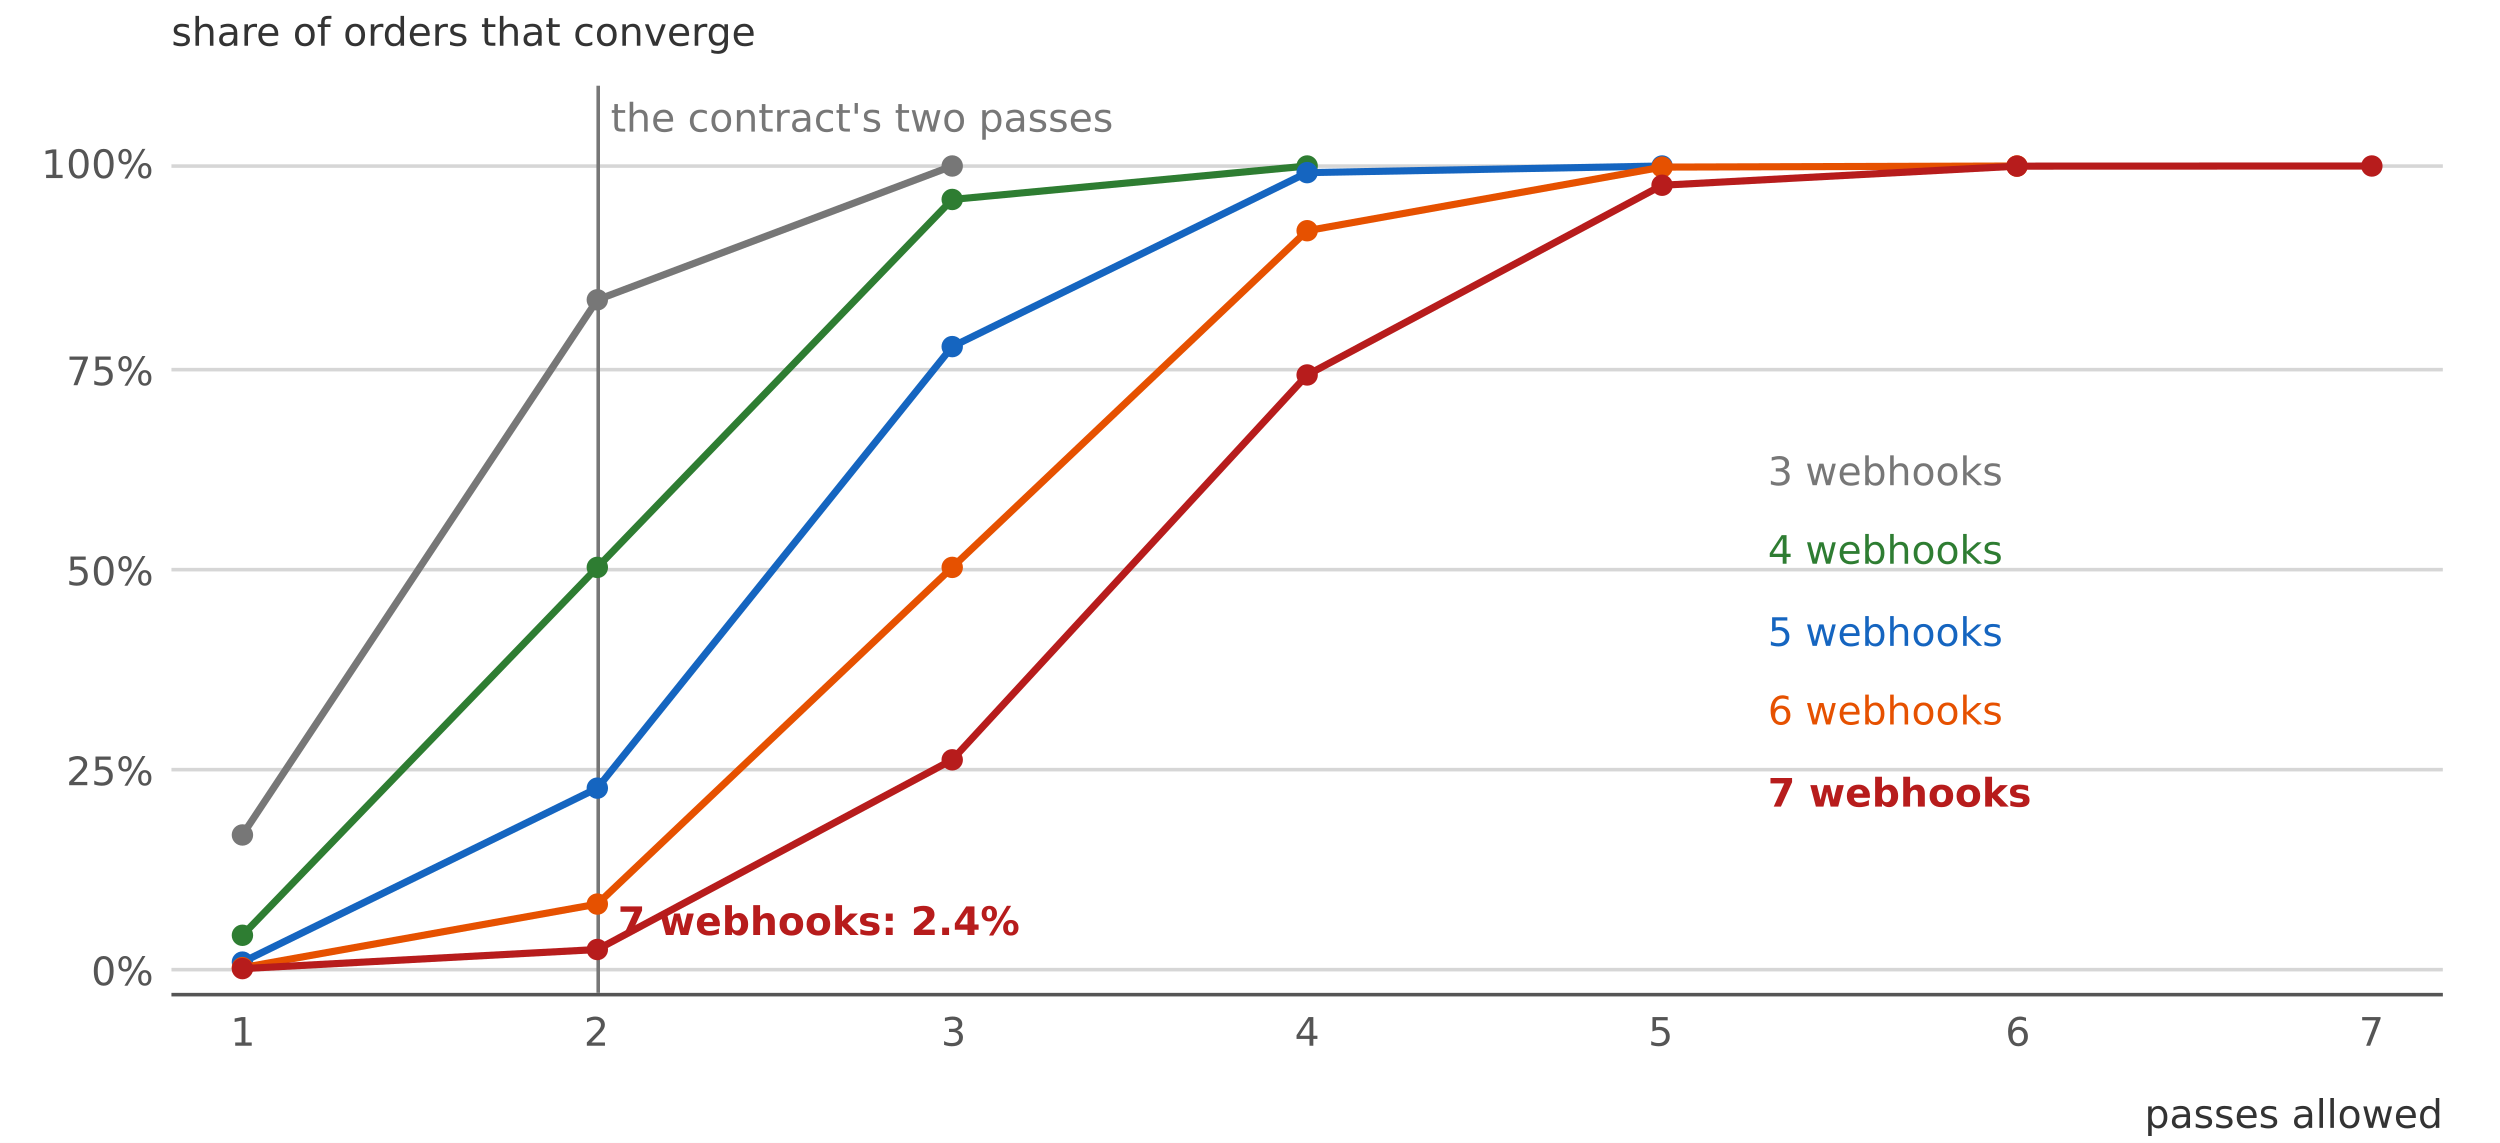
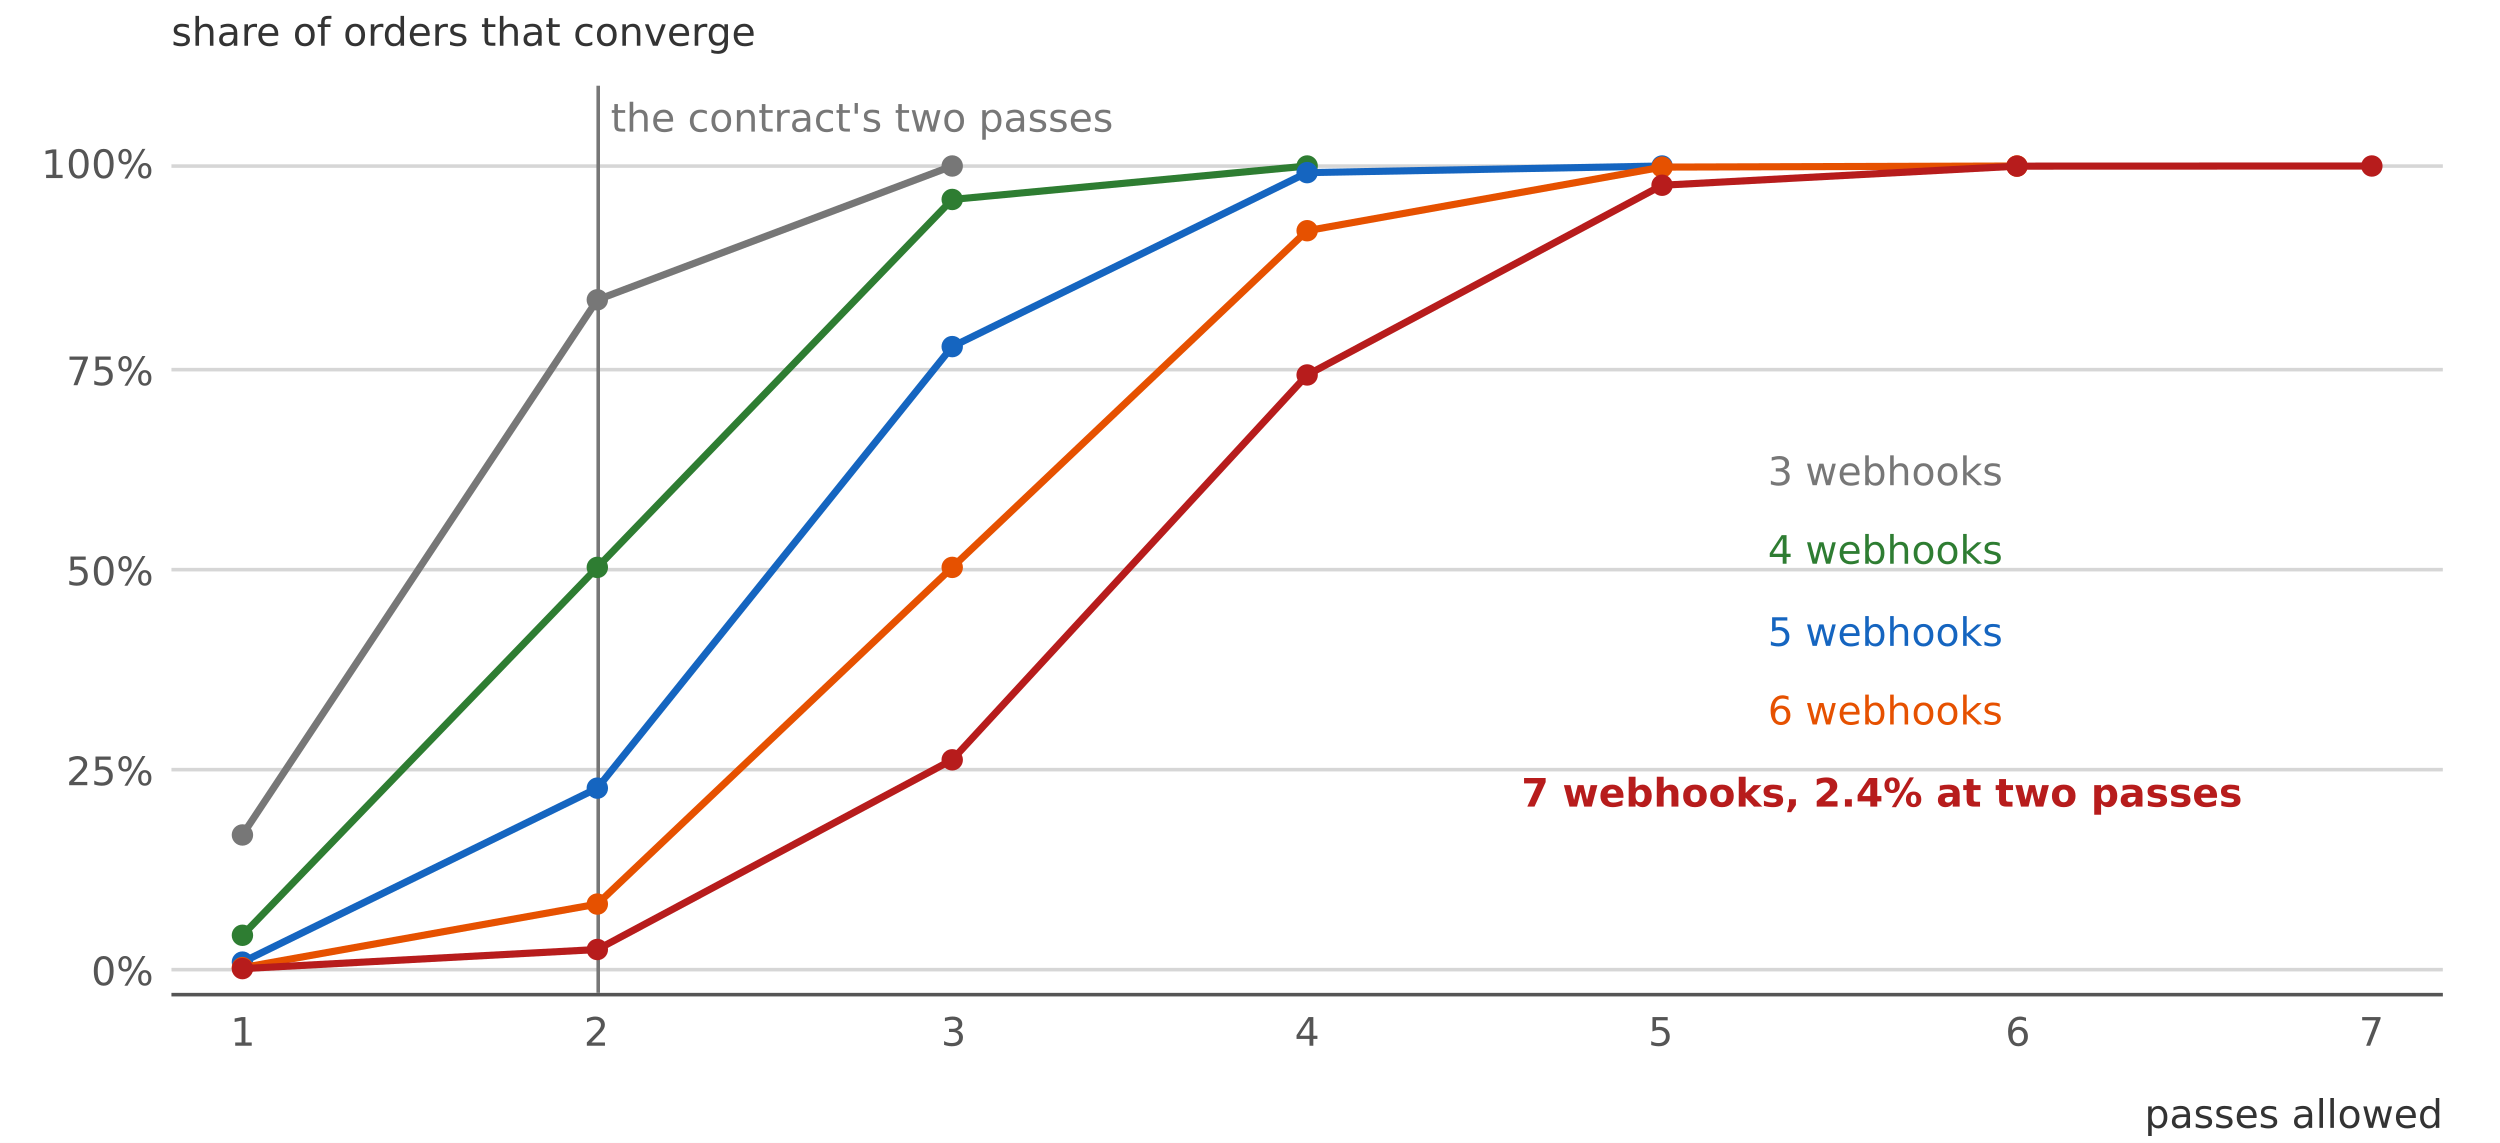
<svg xmlns="http://www.w3.org/2000/svg" viewBox="0 0 700 320" width="700" height="320" role="img" font-family="DejaVu Sans, Helvetica, Arial, sans-serif" font-size="11">
  <style>.f-ink{fill:#333}.s-ink{stroke:#333}.f-sub{fill:#555}.s-sub{stroke:#555}.f-grid{fill:#d6d6d6}.s-grid{stroke:#d6d6d6}.f-a{fill:#b71c1c}.s-a{stroke:#b71c1c}.f-b{fill:#1565c0}.s-b{stroke:#1565c0}.f-c{fill:#2e7d32}.s-c{stroke:#2e7d32}.f-d{fill:#e65100}.s-d{stroke:#e65100}.f-e{fill:#6a1b9a}.s-e{stroke:#6a1b9a}.f-g{fill:#777}.s-g{stroke:#777}.f-bg{fill:#fff}.s-bg{stroke:#fff}@media (prefers-color-scheme: dark){.f-ink{fill:#ddd}.s-ink{stroke:#ddd}.f-sub{fill:#aaa}.s-sub{stroke:#aaa}.f-grid{fill:#444}.s-grid{stroke:#444}.f-a{fill:#ef9a9a}.s-a{stroke:#ef9a9a}.f-b{fill:#8ab4f8}.s-b{stroke:#8ab4f8}.f-c{fill:#81c784}.s-c{stroke:#81c784}.f-d{fill:#ffcc80}.s-d{stroke:#ffcc80}.f-e{fill:#ce93d8}.s-e{stroke:#ce93d8}.f-g{fill:#bbb}.s-g{stroke:#bbb}.f-bg{fill:#1e1e1e}.s-bg{stroke:#1e1e1e}}</style>
  <rect x="0" y="0" width="700" height="320" class="f-bg" />
  <path d="M48.00 271.50 H684.00" class="s-grid" fill="none" />
  <text x="43.00" y="275.85" text-anchor="end" class="f-sub">0%</text>
  <path d="M48.00 215.50 H684.00" class="s-grid" fill="none" />
  <text x="43.00" y="219.85" text-anchor="end" class="f-sub">25%</text>
  <path d="M48.00 159.50 H684.00" class="s-grid" fill="none" />
  <text x="43.00" y="163.85" text-anchor="end" class="f-sub">50%</text>
  <path d="M48.00 103.50 H684.00" class="s-grid" fill="none" />
  <text x="43.00" y="107.85" text-anchor="end" class="f-sub">75%</text>
  <path d="M48.00 46.50 H684.00" class="s-grid" fill="none" />
  <text x="43.00" y="49.85" text-anchor="end" class="f-sub">100%</text>
  <text x="68.00" y="292.80" text-anchor="middle" class="f-sub">1</text>
  <text x="167.00" y="292.80" text-anchor="middle" class="f-sub">2</text>
  <text x="267.00" y="292.80" text-anchor="middle" class="f-sub">3</text>
  <text x="366.00" y="292.80" text-anchor="middle" class="f-sub">4</text>
  <text x="465.00" y="292.80" text-anchor="middle" class="f-sub">5</text>
  <text x="565.00" y="292.80" text-anchor="middle" class="f-sub">6</text>
  <text x="664.00" y="292.80" text-anchor="middle" class="f-sub">7</text>
  <path d="M48.00 278.50 H684.00" class="s-sub" fill="none" />
  <text x="48.00" y="12.80" text-anchor="start" class="f-ink">share of orders that converge</text>
  <text x="684.00" y="315.80" text-anchor="end" class="f-ink">passes allowed</text>
  <path d="M167.50 24.00 V278.00" class="s-g" fill="none" />
  <text x="171.00" y="36.85" text-anchor="start" class="f-g">the contract's two passes</text>
  <path d="M67.88 233.79 L167.25 83.95 L266.62 46.48" class="s-g" fill="none" stroke-width="2" />
  <circle cx="67.88" cy="233.79" r="3" class="f-g" />
  <circle cx="167.25" cy="83.95" r="3" class="f-g" />
  <circle cx="266.62" cy="46.48" r="3" class="f-g" />
  <path d="M67.88 261.88 L167.25 158.87 L266.62 55.85 L366.00 46.48" class="s-c" fill="none" stroke-width="2" />
  <circle cx="67.88" cy="261.88" r="3" class="f-c" />
  <circle cx="167.25" cy="158.87" r="3" class="f-c" />
  <circle cx="266.62" cy="55.85" r="3" class="f-c" />
  <circle cx="366.00" cy="46.48" r="3" class="f-c" />
  <path d="M67.88 269.39 L167.25 220.68 L266.62 97.05 L366.00 48.34 L465.38 46.48" class="s-b" fill="none" stroke-width="2" />
  <circle cx="67.88" cy="269.39" r="3" class="f-b" />
  <circle cx="167.25" cy="220.68" r="3" class="f-b" />
  <circle cx="266.62" cy="97.05" r="3" class="f-b" />
  <circle cx="366.00" cy="48.34" r="3" class="f-b" />
  <circle cx="465.38" cy="46.48" r="3" class="f-b" />
  <path d="M67.88 270.94 L167.25 253.14 L266.62 158.87 L366.00 64.60 L465.38 46.79 L564.75 46.48" class="s-d" fill="none" stroke-width="2" />
  <circle cx="67.88" cy="270.94" r="3" class="f-d" />
  <circle cx="167.25" cy="253.14" r="3" class="f-d" />
  <circle cx="266.62" cy="158.87" r="3" class="f-d" />
  <circle cx="366.00" cy="64.60" r="3" class="f-d" />
  <circle cx="465.38" cy="46.79" r="3" class="f-d" />
  <circle cx="564.75" cy="46.48" r="3" class="f-d" />
  <path d="M67.88 271.21 L167.25 265.86 L266.62 212.75 L366.00 104.99 L465.38 51.87 L564.75 46.52 L664.12 46.48" class="s-a" fill="none" stroke-width="2" />
  <circle cx="67.88" cy="271.21" r="3" class="f-a" />
  <circle cx="167.25" cy="265.86" r="3" class="f-a" />
  <circle cx="266.62" cy="212.75" r="3" class="f-a" />
  <circle cx="366.00" cy="104.99" r="3" class="f-a" />
  <circle cx="465.38" cy="51.87" r="3" class="f-a" />
  <circle cx="564.75" cy="46.52" r="3" class="f-a" />
  <circle cx="664.12" cy="46.48" r="3" class="f-a" />
  <text x="495.00" y="135.85" text-anchor="start" class="f-g">3 webhooks</text>
  <text x="495.00" y="157.85" text-anchor="start" class="f-c">4 webhooks</text>
  <text x="495.00" y="180.85" text-anchor="start" class="f-b">5 webhooks</text>
  <text x="495.00" y="202.85" text-anchor="start" class="f-d">6 webhooks</text>
-   <text x="495.00" y="225.85" text-anchor="start" class="f-a" font-weight="bold">7 webhooks</text>
-   <text x="173.00" y="261.80" text-anchor="start" class="f-a" font-weight="bold">7 webhooks: 2.4%</text>
+   <text x="426.00" y="225.85" text-anchor="start" class="f-a" font-weight="bold">7 webhooks, 2.4% at two passes</text>
</svg>
